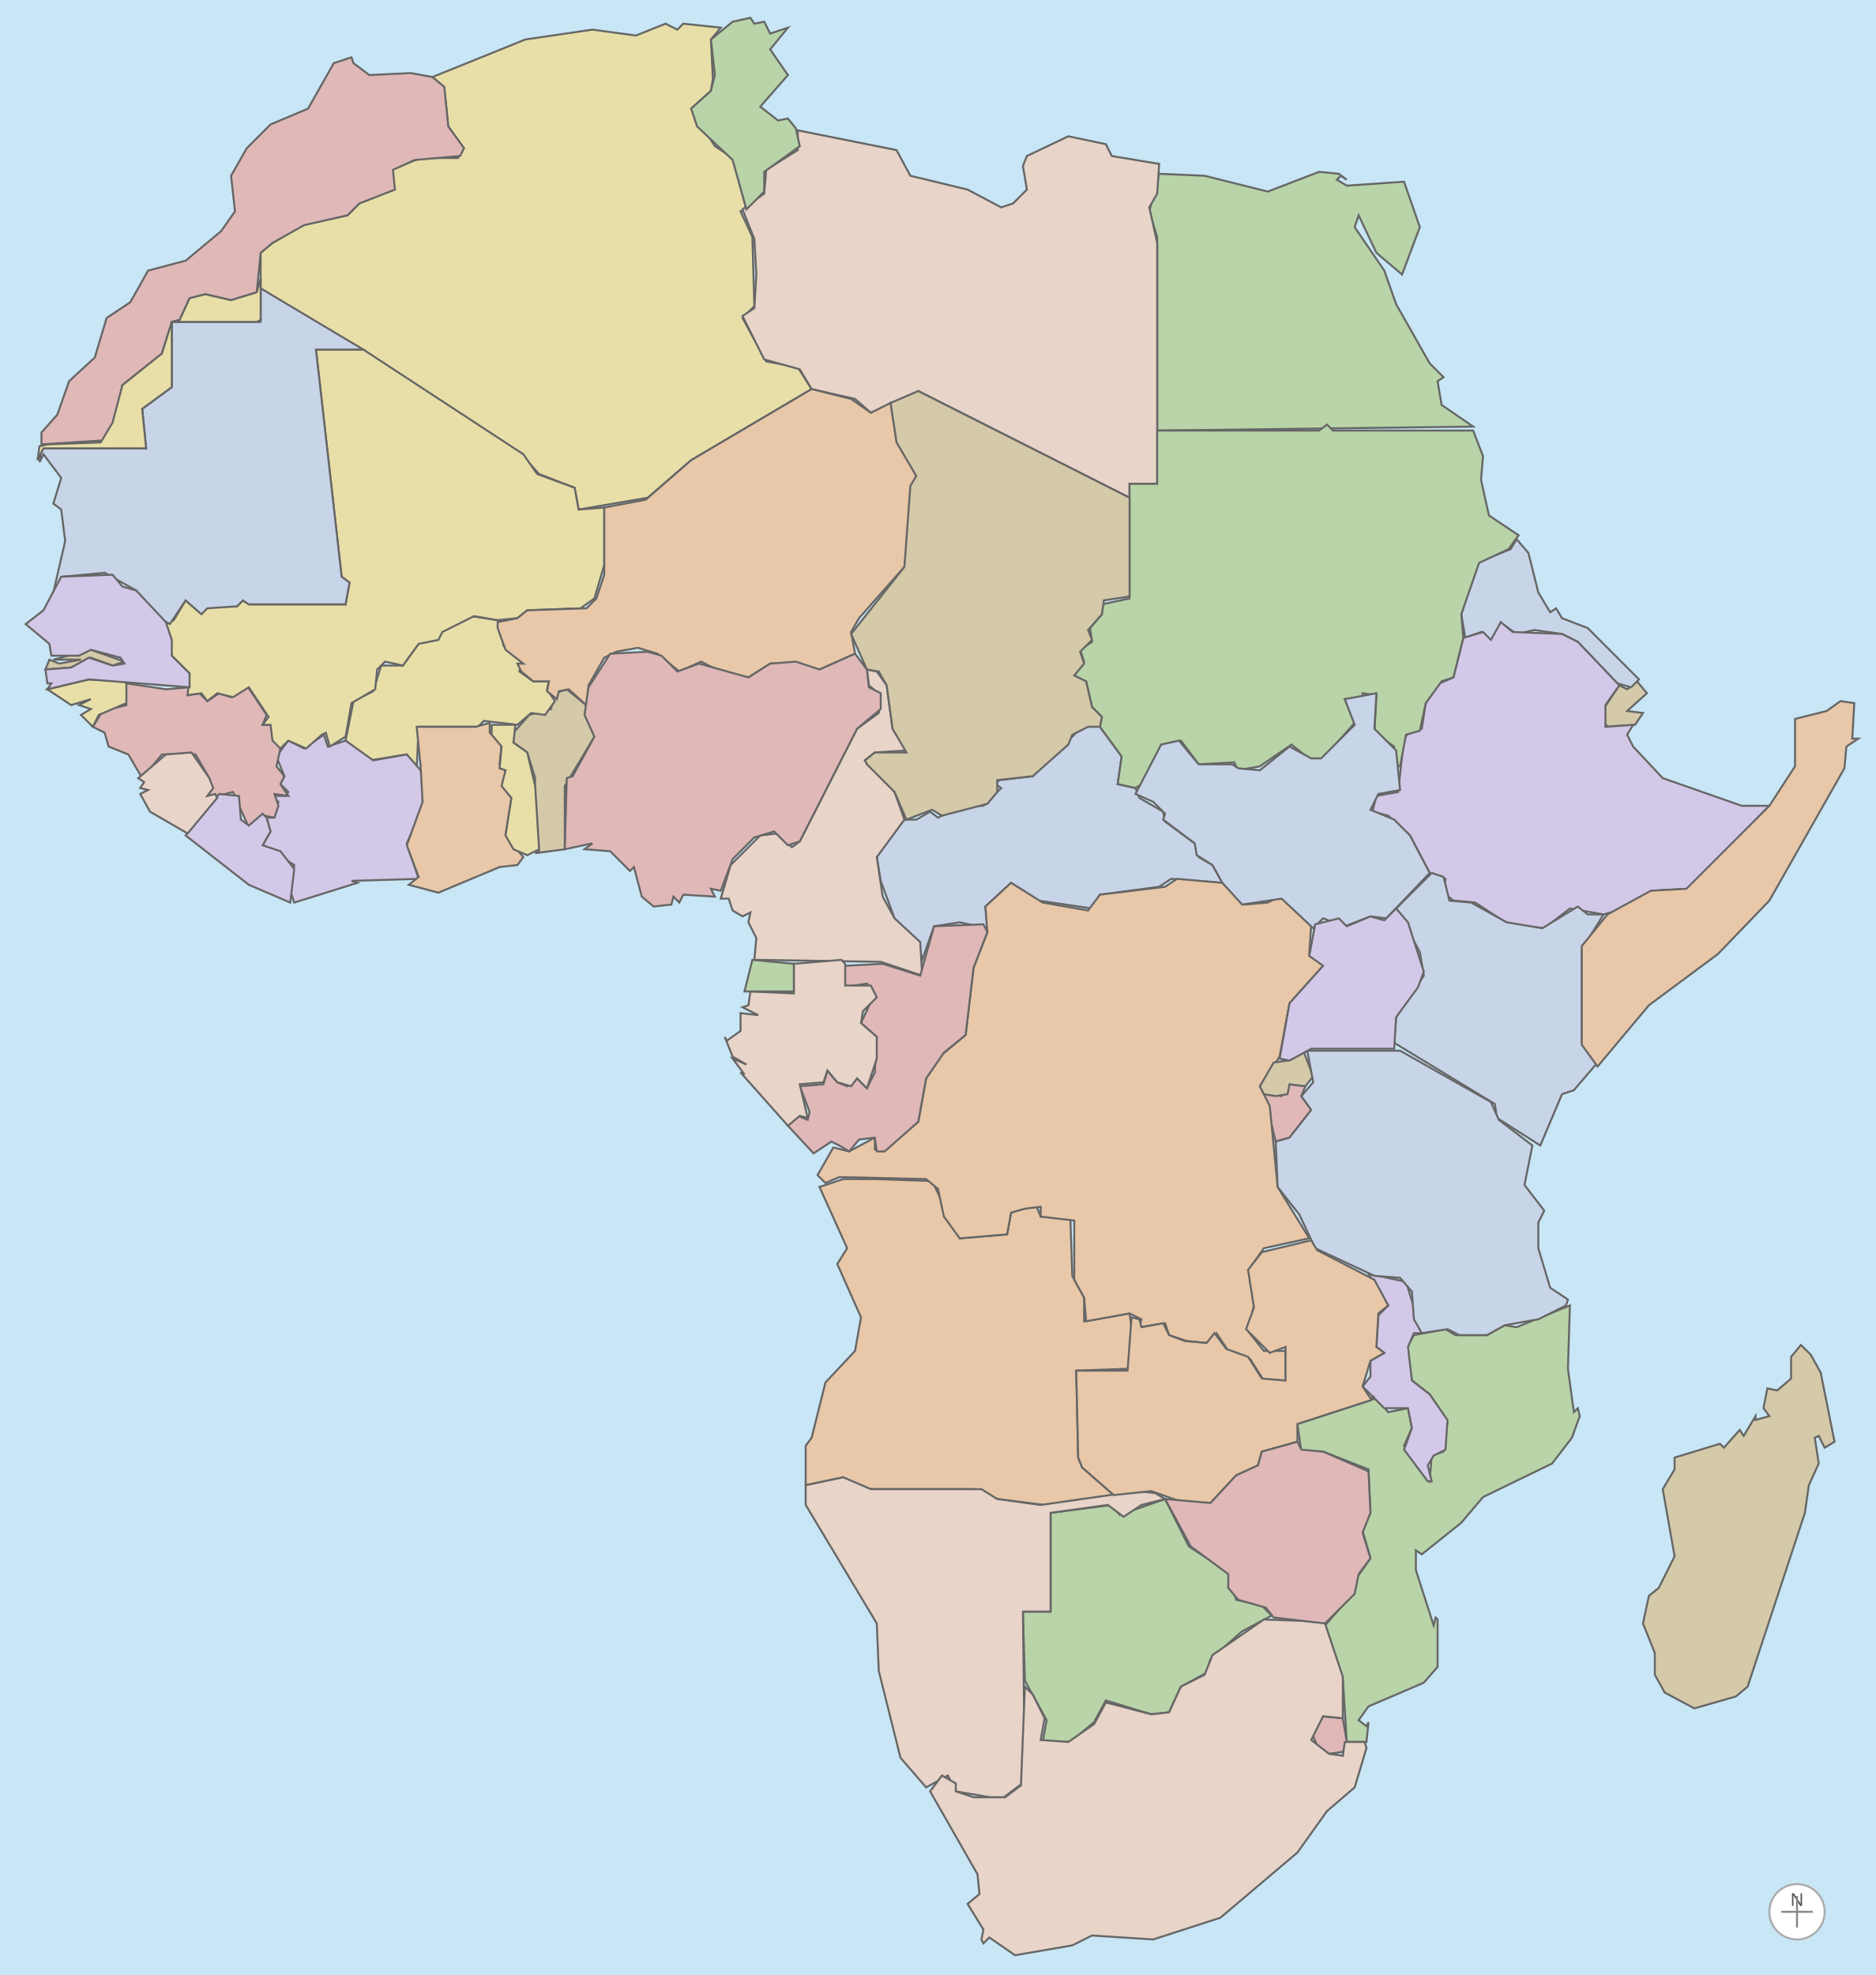
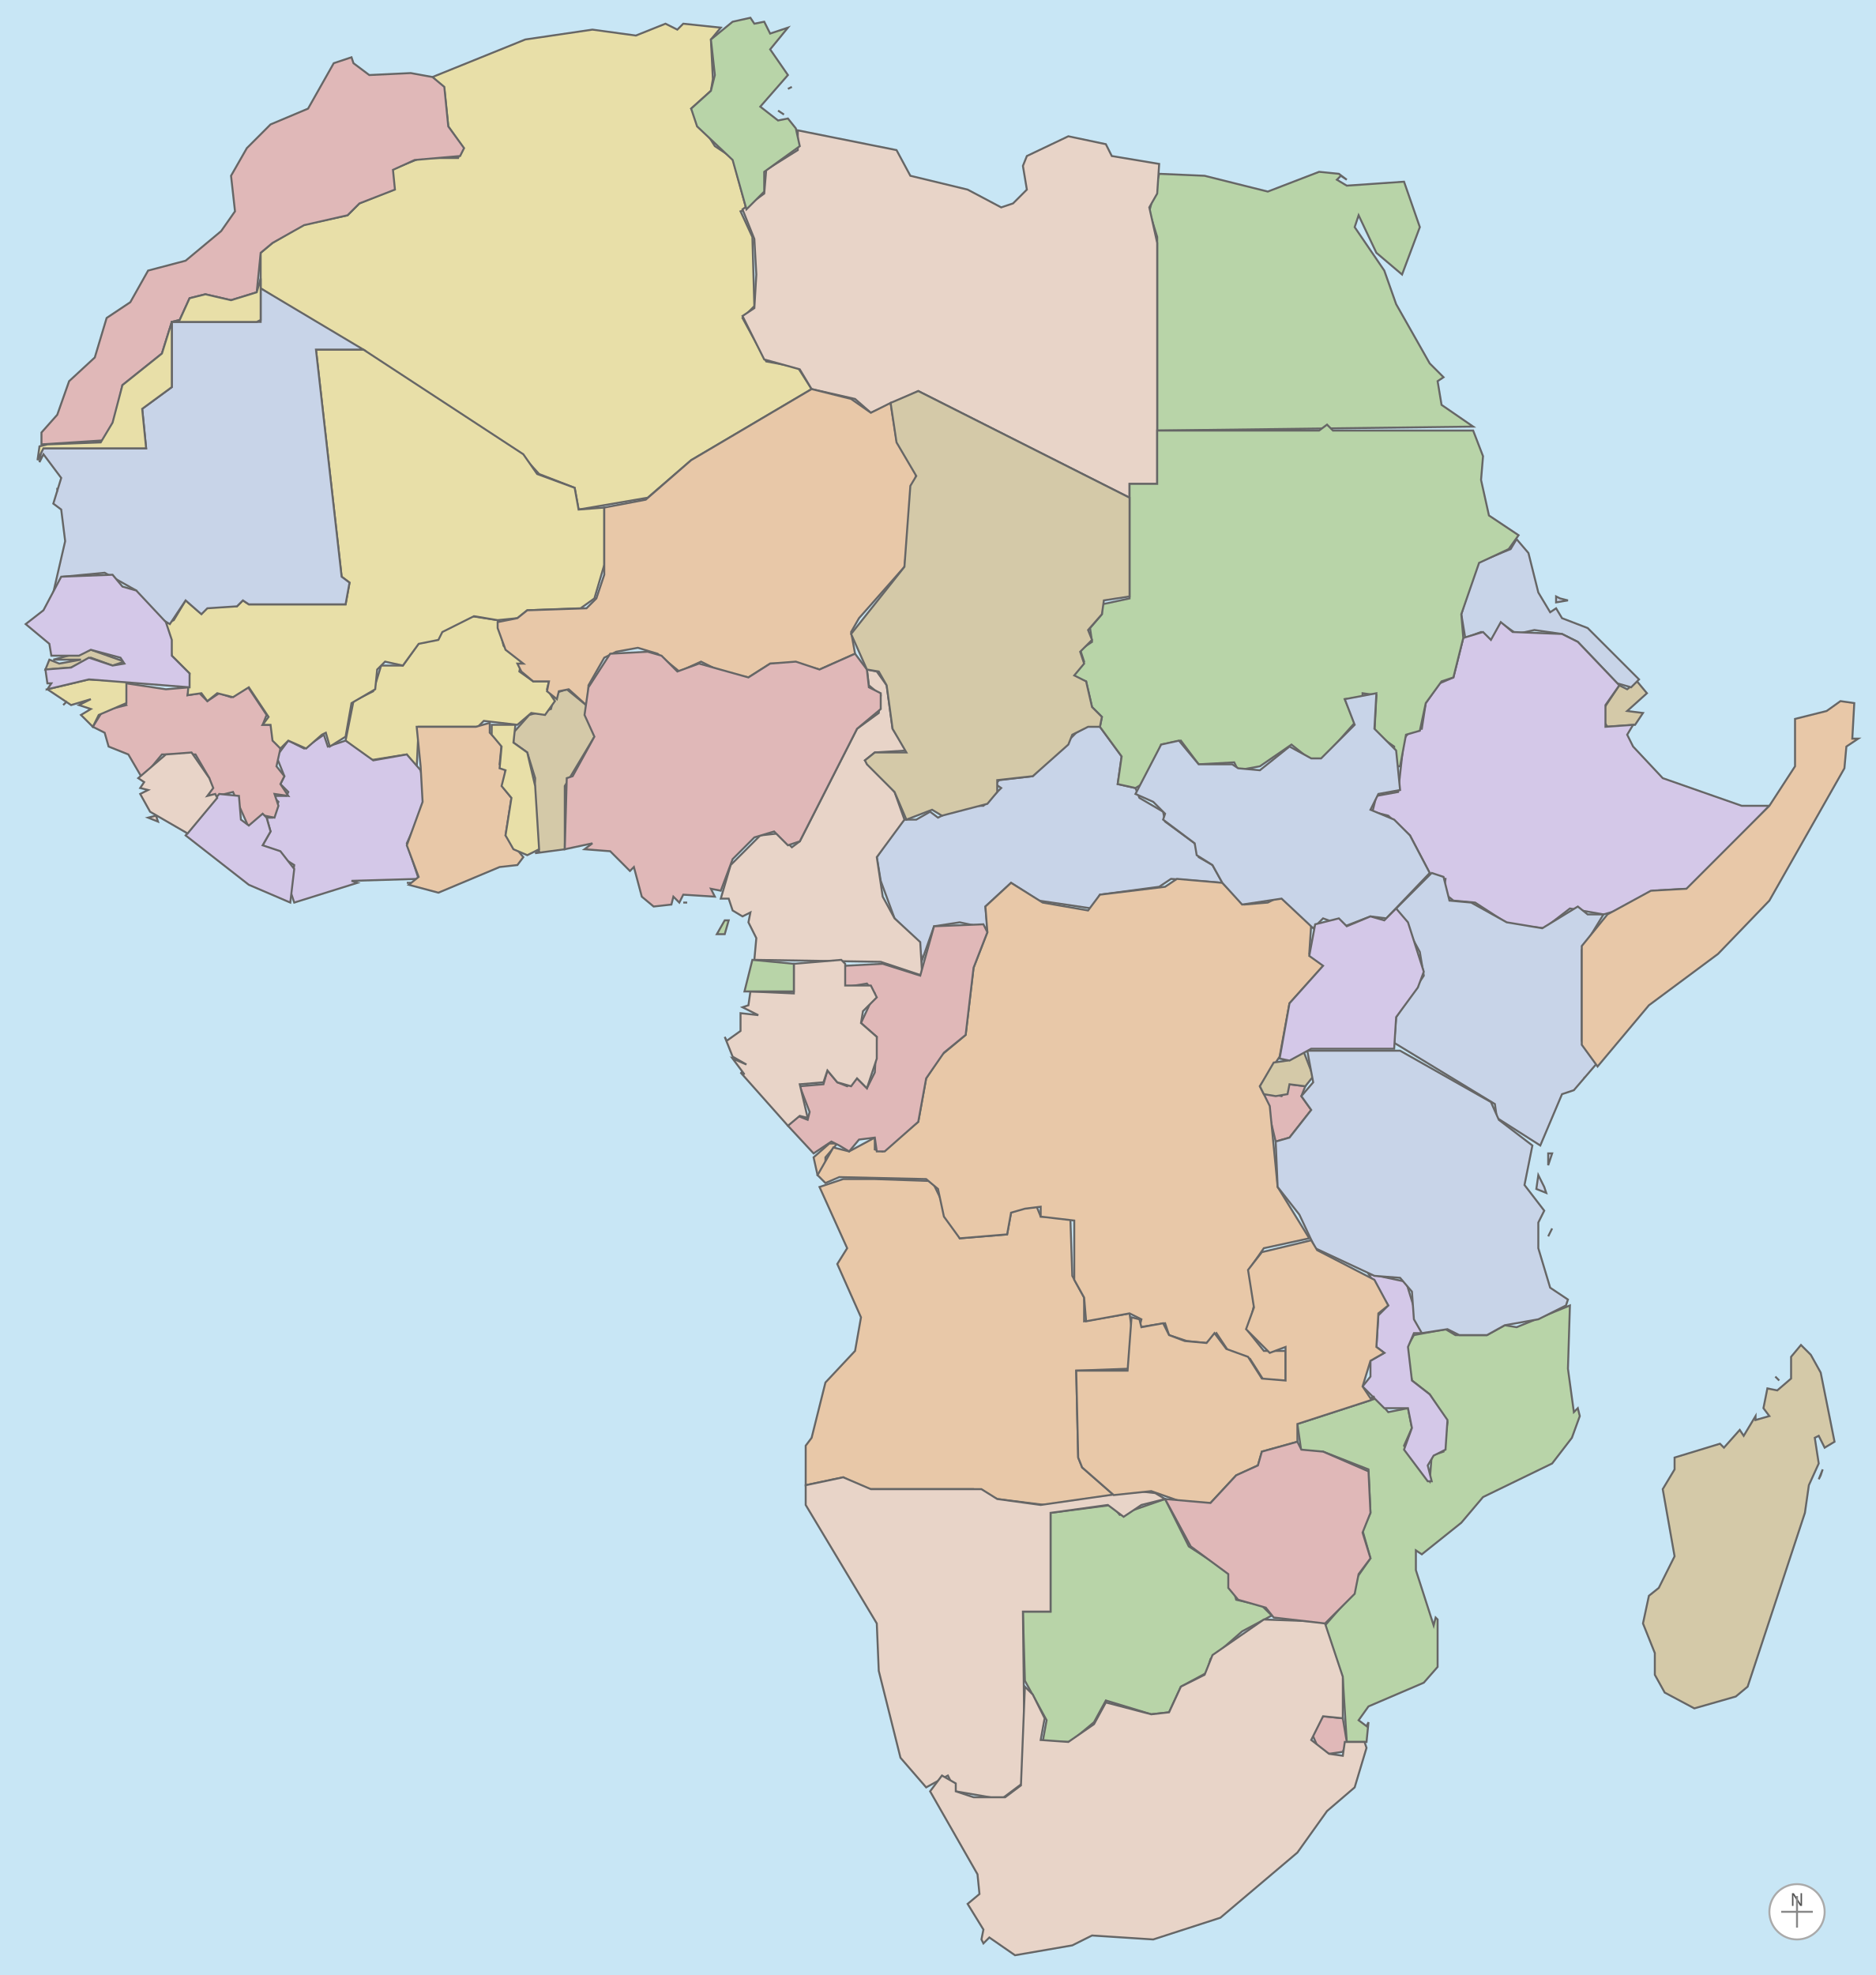
<svg xmlns="http://www.w3.org/2000/svg" viewBox="0 0 950 1000">
  <rect width="950" height="1000" fill="#c8e6f5" />
-   <path id="angola" d="M 443,597 L 472,598 L 486,627 L 510,625 L 512,614 L 517,612 L 525,611 L 527,616 L 542,616 L 543,646 L 549,657 L 549,669 L 572,665 L 573,672 L 572,693 L 545,694 L 546,738 L 548,743 L 564,757 L 529,762 L 505,759 L 493,754 L 438,754 L 427,748 L 408,752 L 408,732 L 411,728 L 418,700 L 433,684 L 436,667 L 424,640 L 429,632 L 415,601 L 427,597 L 443,597 Z" fill="#e8c8a8" stroke="#666" stroke-width="1" />
+   <path id="angola" d="M 443,597 L 472,598 L 486,627 L 510,625 L 512,614 L 517,612 L 525,611 L 527,616 L 542,616 L 543,646 L 549,657 L 549,669 L 572,665 L 573,672 L 572,693 L 545,694 L 546,738 L 548,743 L 564,757 L 529,762 L 505,759 L 493,754 L 438,754 L 427,748 L 408,752 L 408,732 L 411,728 L 418,700 L 433,684 L 436,667 L 424,640 L 429,632 L 415,601 L 427,597 L 443,597 Z M 420,579 L 424,579 L 418,586 L 418,595 L 414,595 L 412,586 L 420,579 Z" fill="#e8c8a8" stroke="#666" stroke-width="1" />
  <path id="burundi" d="M 661,550 L 659,555 L 664,562 L 653,576 L 646,578 L 640,553 L 649,555 L 653,549 L 661,550 Z" fill="#e0b8b8" stroke="#666" stroke-width="1" />
  <path id="benin" d="M 298,358 L 301,373 L 286,398 L 286,430 L 271,432 L 273,431 L 270,422 L 271,394 L 267,381 L 260,376 L 260,371 L 268,362 L 279,359 L 281,351 L 287,349 L 298,358 Z" fill="#d4c9a8" stroke="#666" stroke-width="1" />
  <path id="burkina-faso" d="M 281,355 L 276,362 L 269,361 L 262,367 L 245,365 L 242,368 L 212,368 L 211,389 L 206,382 L 187,385 L 175,375 L 179,355 L 189,350 L 193,337 L 204,337 L 214,323 L 221,324 L 223,320 L 239,312 L 252,314 L 255,327 L 264,335 L 263,340 L 270,345 L 278,345 L 277,349 L 281,355 Z" fill="#e8dfa8" stroke="#666" stroke-width="1" />
  <path id="botswana" d="M 590,759 L 602,783 L 622,796 L 626,810 L 639,813 L 644,818 L 629,826 L 613,840 L 611,847 L 598,854 L 592,867 L 583,868 L 560,861 L 554,872 L 542,882 L 528,882 L 530,871 L 519,851 L 518,816 L 532,816 L 532,766 L 563,762 L 567,767 L 590,759 Z" fill="#b8d4a8" stroke="#666" stroke-width="1" />
  <path id="central-african-republic" d="M 557,368 L 568,383 L 566,397 L 575,399 L 577,404 L 589,411 L 590,416 L 605,427 L 607,434 L 614,438 L 619,447 L 593,445 L 587,449 L 557,453 L 553,460 L 526,456 L 512,447 L 499,459 L 500,470 L 486,467 L 473,469 L 467,486 L 465,477 L 453,465 L 446,446 L 444,434 L 454,419 L 458,415 L 464,415 L 471,411 L 475,414 L 487,408 L 498,408 L 507,399 L 504,397 L 506,395 L 523,393 L 545,371 L 552,367 L 557,368 Z" fill="#c8d4e8" stroke="#666" stroke-width="1" />
-   <path id="c-te-d-ivoire" d="M 175,375 L 189,385 L 206,382 L 213,390 L 216,405 L 206,427 L 212,445 L 178,446 L 181,447 L 149,457 L 147,451 L 149,438 L 133,428 L 137,421 L 135,414 L 138,414 L 141,406 L 138,403 L 145,403 L 146,401 L 142,397 L 144,393 L 140,383 L 146,375 L 154,379 L 164,372 L 166,378 L 175,375 Z" fill="#d4c8e8" stroke="#666" stroke-width="1" />
+   <path id="c-te-d-ivoire" d="M 175,375 L 189,385 L 206,382 L 213,390 L 216,405 L 206,427 L 212,445 L 178,446 L 181,447 L 149,457 L 147,451 L 149,438 L 133,428 L 137,421 L 135,414 L 138,414 L 141,406 L 138,403 L 145,403 L 146,401 L 142,397 L 144,393 L 140,383 L 146,375 L 154,379 L 164,372 L 166,378 L 175,375 Z M 208,447 L 206,447 L 208,447 Z" fill="#d4c8e8" stroke="#666" stroke-width="1" />
  <path id="cameroon" d="M 458,415 L 444,434 L 447,454 L 453,465 L 466,477 L 467,494 L 446,487 L 382,486 L 383,475 L 379,467 L 380,462 L 376,464 L 371,461 L 369,455 L 365,455 L 370,438 L 385,423 L 394,422 L 401,429 L 405,426 L 434,369 L 445,361 L 446,352 L 440,347 L 439,339 L 444,340 L 449,347 L 452,369 L 459,380 L 443,381 L 438,385 L 453,401 L 458,415 Z" fill="#e8d4c8" stroke="#666" stroke-width="1" />
  <path id="dr-congo" d="M 572,665 L 550,669 L 549,657 L 544,648 L 544,618 L 527,616 L 527,611 L 519,612 L 512,614 L 510,625 L 486,627 L 478,616 L 475,602 L 469,597 L 425,596 L 418,599 L 414,595 L 422,581 L 430,583 L 443,576 L 443,582 L 447,583 L 465,568 L 469,546 L 477,534 L 489,524 L 493,490 L 500,472 L 499,459 L 512,447 L 528,457 L 551,461 L 557,453 L 590,449 L 596,445 L 619,447 L 630,458 L 642,457 L 648,454 L 664,468 L 663,483 L 671,488 L 653,508 L 648,535 L 638,550 L 643,560 L 647,601 L 663,627 L 640,632 L 633,642 L 635,661 L 632,674 L 640,684 L 651,684 L 651,699 L 640,699 L 633,688 L 622,684 L 616,675 L 611,680 L 601,679 L 592,676 L 590,670 L 577,672 L 578,668 L 572,665 Z" fill="#e8c8a8" stroke="#666" stroke-width="1" />
  <path id="republic-of-congo" d="M 425,580 L 421,578 L 412,584 L 399,570 L 404,565 L 409,567 L 410,563 L 405,550 L 417,549 L 419,542 L 424,548 L 429,550 L 434,546 L 439,551 L 443,543 L 444,525 L 436,518 L 443,503 L 439,498 L 427,500 L 428,489 L 447,488 L 466,494 L 473,469 L 498,468 L 500,472 L 493,490 L 489,524 L 478,533 L 469,546 L 465,568 L 448,583 L 444,583 L 443,576 L 435,577 L 430,583 L 425,580 Z" fill="#e0b8b8" stroke="#666" stroke-width="1" />
  <path id="djibouti" d="M 832,361 L 828,367 L 814,368 L 812,365 L 812,359 L 820,347 L 824,349 L 829,345 L 834,351 L 824,360 L 832,361 Z" fill="#d4c9a8" stroke="#666" stroke-width="1" />
  <path id="algeria" d="M 361,40 L 360,46 L 350,55 L 362,74 L 371,80 L 378,106 L 375,107 L 381,120 L 382,155 L 376,161 L 388,183 L 404,186 L 411,197 L 350,233 L 328,252 L 293,258 L 291,247 L 273,240 L 263,229 L 132,146 L 132,128 L 138,123 L 153,114 L 176,109 L 182,103 L 199,96 L 198,86 L 213,80 L 232,80 L 234,74 L 227,64 L 225,45 L 219,39 L 266,20 L 300,15 L 322,18 L 337,12 L 343,15 L 346,12 L 365,14 L 360,20 L 361,40 Z" fill="#e8dfa8" stroke="#666" stroke-width="1" />
  <path id="egypt" d="M 711,92 L 719,115 L 710,139 L 697,128 L 688,109 L 686,115 L 701,137 L 707,154 L 724,184 L 731,191 L 728,193 L 730,205 L 746,216 L 586,218 L 586,120 L 582,107 L 587,88 L 610,89 L 642,97 L 668,87 L 678,88 L 682,91 L 679,89 L 677,91 L 682,94 L 711,92 Z" fill="#b8d4a8" stroke="#666" stroke-width="1" />
-   <path id="eritrea" d="M 830,344 L 826,348 L 819,346 L 799,325 L 791,321 L 777,319 L 768,321 L 761,316 L 756,325 L 750,320 L 742,323 L 740,311 L 748,285 L 765,278 L 768,273 L 774,280 L 779,300 L 785,310 L 788,308 L 791,313 L 804,318 L 830,344 Z" fill="#c8d4e8" stroke="#666" stroke-width="1" />
+   <path id="eritrea" d="M 830,344 L 826,348 L 819,346 L 799,325 L 791,321 L 777,319 L 768,321 L 761,316 L 756,325 L 750,320 L 742,323 L 740,311 L 748,285 L 765,278 L 768,273 L 774,280 L 779,300 L 785,310 L 788,308 L 791,313 L 804,318 L 830,344 Z M 790,303 L 794,304 L 788,305 L 788,302 L 790,303 Z M 789,298 L 789,298 Z" fill="#c8d4e8" stroke="#666" stroke-width="1" />
  <path id="ethiopia" d="M 820,347 L 813,357 L 813,368 L 827,367 L 824,372 L 827,378 L 842,394 L 882,408 L 896,408 L 855,450 L 837,451 L 826,459 L 812,463 L 795,460 L 782,470 L 764,468 L 747,457 L 736,456 L 731,452 L 732,445 L 725,444 L 714,423 L 703,413 L 695,411 L 697,403 L 708,401 L 711,374 L 715,369 L 720,369 L 722,356 L 729,346 L 736,343 L 741,323 L 751,320 L 755,324 L 760,315 L 766,320 L 791,321 L 799,325 L 820,347 Z" fill="#d4c8e8" stroke="#666" stroke-width="1" />
  <path id="gabon" d="M 402,488 L 426,486 L 428,488 L 428,499 L 441,499 L 444,505 L 437,512 L 436,518 L 444,525 L 444,536 L 439,551 L 434,546 L 431,550 L 424,548 L 419,542 L 417,548 L 405,549 L 409,566 L 405,565 L 399,570 L 375,543 L 377,544 L 371,536 L 378,539 L 371,535 L 367,525 L 368,527 L 375,522 L 375,513 L 384,514 L 376,510 L 379,509 L 380,502 L 402,503 L 402,488 Z" fill="#e8d4c8" stroke="#666" stroke-width="1" />
  <path id="ghana" d="M 213,388 L 211,368 L 241,368 L 248,366 L 248,371 L 254,377 L 253,387 L 256,389 L 255,399 L 259,404 L 256,423 L 265,434 L 262,438 L 253,439 L 222,452 L 207,448 L 212,444 L 206,428 L 214,406 L 213,388 Z" fill="#e8c8a8" stroke="#666" stroke-width="1" />
  <path id="guinea" d="M 142,379 L 140,388 L 144,393 L 142,397 L 146,403 L 139,402 L 141,408 L 139,414 L 134,413 L 126,419 L 118,401 L 106,404 L 106,394 L 99,382 L 82,382 L 72,394 L 65,382 L 55,378 L 53,371 L 47,368 L 52,360 L 64,357 L 61,351 L 64,346 L 84,349 L 96,348 L 95,352 L 101,351 L 105,355 L 111,351 L 117,353 L 125,347 L 135,362 L 133,367 L 137,367 L 142,379 Z" fill="#e0b8b8" stroke="#666" stroke-width="1" />
  <path id="the-gambia" d="M 23,339 L 25,334 L 30,336 L 41,334 L 27,334 L 46,329 L 63,335 L 57,337 L 46,333 L 36,338 L 23,339 Z" fill="#d4c9a8" stroke="#666" stroke-width="1" />
-   <path id="guinea-bissau" d="M 64,345 L 64,356 L 50,362 L 47,368 L 41,362 L 46,359 L 40,357 L 46,354 L 36,357 L 24,349 L 45,344 L 64,345 Z" fill="#e8dfa8" stroke="#666" stroke-width="1" />
-   <path id="equatorial-guinea" d="M 381,486 L 402,488 L 402,502 L 377,502 L 381,486 Z" fill="#b8d4a8" stroke="#666" stroke-width="1" />
-   <path id="kenya" d="M 725,442 L 731,444 L 734,456 L 745,457 L 763,467 L 781,470 L 799,459 L 804,463 L 812,463 L 801,481 L 801,527 L 809,538 L 797,552 L 791,554 L 780,580 L 758,566 L 757,559 L 706,528 L 707,515 L 721,494 L 719,482 L 707,460 L 725,442 Z" fill="#c8d4e8" stroke="#666" stroke-width="1" />
+   <path id="guinea-bissau" d="M 64,345 L 64,356 L 50,362 L 47,368 L 41,362 L 46,359 L 40,357 L 46,354 L 36,357 L 24,349 L 45,344 L 64,345 Z M 35,366 L 35,366 Z M 32,367 L 32,367 Z M 37,364 L 37,364 Z M 35,361 L 35,361 Z M 40,360 L 40,360 Z M 34,355 L 32,357 L 34,355 Z" fill="#e8dfa8" stroke="#666" stroke-width="1" />
+   <path id="equatorial-guinea" d="M 381,486 L 402,488 L 402,502 L 377,502 L 381,486 Z M 367,466 L 369,466 L 367,473 L 363,473 L 367,466 Z" fill="#b8d4a8" stroke="#666" stroke-width="1" />
+   <path id="kenya" d="M 725,442 L 731,444 L 734,456 L 745,457 L 763,467 L 781,470 L 799,459 L 804,463 L 812,463 L 801,481 L 801,527 L 809,538 L 797,552 L 791,554 L 780,580 L 758,566 L 757,559 L 706,528 L 707,515 L 721,494 L 719,482 L 707,460 L 725,442 Z M 802,546 L 803,545 L 802,546 Z" fill="#c8d4e8" stroke="#666" stroke-width="1" />
  <path id="liberia" d="M 135,414 L 137,421 L 133,428 L 142,431 L 149,440 L 147,457 L 126,448 L 94,423 L 111,402 L 121,403 L 122,415 L 126,418 L 133,412 L 135,414 Z" fill="#d4c8e8" stroke="#666" stroke-width="1" />
  <path id="libya" d="M 411,197 L 405,187 L 387,182 L 376,160 L 382,156 L 383,139 L 382,121 L 376,106 L 387,98 L 388,86 L 404,76 L 404,66 L 454,76 L 461,89 L 490,96 L 507,105 L 513,103 L 520,96 L 518,84 L 520,79 L 541,69 L 560,73 L 563,79 L 587,83 L 586,98 L 582,105 L 586,123 L 586,245 L 572,245 L 572,252 L 465,198 L 441,209 L 433,202 L 411,197 Z" fill="#e8d4c8" stroke="#666" stroke-width="1" />
  <path id="lesotho" d="M 616,919 L 623,911 L 635,906 L 645,916 L 641,924 L 632,927 L 625,934 L 619,930 L 614,921 L 616,919 Z" fill="#e8c8a8" stroke="#666" stroke-width="1" />
  <path id="morocco" d="M 219,39 L 225,44 L 227,64 L 235,75 L 233,79 L 210,81 L 199,86 L 200,96 L 182,103 L 176,109 L 154,114 L 138,123 L 132,128 L 130,148 L 117,152 L 104,149 L 96,151 L 91,162 L 87,163 L 82,179 L 62,195 L 58,213 L 52,223 L 21,225 L 21,219 L 29,210 L 35,193 L 48,181 L 54,161 L 66,153 L 75,137 L 94,132 L 112,117 L 119,107 L 117,89 L 125,75 L 137,63 L 156,55 L 169,32 L 178,29 L 179,32 L 187,38 L 208,37 L 219,39 Z" fill="#e0b8b8" stroke="#666" stroke-width="1" />
-   <path id="madagascar" d="M 917,686 L 922,695 L 929,730 L 924,733 L 921,727 L 919,728 L 921,741 L 916,752 L 914,766 L 885,854 L 879,859 L 858,865 L 843,857 L 838,848 L 838,837 L 832,822 L 835,808 L 840,804 L 848,788 L 842,754 L 848,744 L 848,738 L 871,731 L 873,733 L 881,724 L 883,727 L 889,717 L 889,719 L 896,717 L 893,713 L 895,703 L 900,704 L 907,698 L 907,687 L 912,681 L 917,686 Z" fill="#d4c9a8" stroke="#666" stroke-width="1" />
+   <path id="madagascar" d="M 922,747 L 921,749 L 923,744 L 922,747 Z M 901,699 L 899,697 L 901,699 Z M 917,686 L 922,695 L 929,730 L 924,733 L 921,727 L 919,728 L 921,741 L 916,752 L 914,766 L 885,854 L 879,859 L 858,865 L 843,857 L 838,848 L 838,837 L 832,822 L 835,808 L 840,804 L 848,788 L 842,754 L 848,744 L 848,738 L 871,731 L 873,733 L 881,724 L 883,727 L 889,717 L 889,719 L 896,717 L 893,713 L 895,703 L 900,704 L 907,698 L 907,687 L 912,681 L 917,686 Z" fill="#d4c9a8" stroke="#666" stroke-width="1" />
  <path id="mali" d="M 252,314 L 240,312 L 224,320 L 222,324 L 212,326 L 204,337 L 195,335 L 191,339 L 190,349 L 178,356 L 175,373 L 167,378 L 165,371 L 163,372 L 155,379 L 146,375 L 142,379 L 138,375 L 137,367 L 133,367 L 136,363 L 126,348 L 118,353 L 110,351 L 105,355 L 102,351 L 95,352 L 96,341 L 87,332 L 84,316 L 88,314 L 94,304 L 101,310 L 105,307 L 120,307 L 123,304 L 126,306 L 175,306 L 177,295 L 173,292 L 160,177 L 184,177 L 265,230 L 272,240 L 291,247 L 293,258 L 306,257 L 306,286 L 301,303 L 294,308 L 267,309 L 262,313 L 252,314 Z" fill="#e8dfa8" stroke="#666" stroke-width="1" />
  <path id="mozambique" d="M 682,882 L 680,850 L 671,823 L 685,807 L 687,799 L 694,789 L 690,775 L 694,766 L 693,744 L 670,735 L 659,735 L 657,721 L 697,708 L 703,715 L 713,713 L 715,723 L 711,732 L 724,750 L 725,737 L 731,735 L 733,720 L 724,706 L 715,699 L 712,683 L 716,676 L 732,673 L 737,676 L 753,676 L 762,671 L 768,672 L 795,661 L 794,693 L 797,715 L 799,713 L 800,717 L 796,728 L 786,741 L 751,758 L 740,771 L 720,787 L 717,785 L 717,795 L 726,823 L 727,819 L 728,820 L 728,844 L 721,852 L 693,864 L 688,871 L 692,874 L 693,872 L 692,882 L 682,882 Z" fill="#b8d4a8" stroke="#666" stroke-width="1" />
-   <path id="mauritania" d="M 132,146 L 184,177 L 160,177 L 173,292 L 177,295 L 175,306 L 126,306 L 123,304 L 120,307 L 105,308 L 102,311 L 94,304 L 86,316 L 76,310 L 69,299 L 53,290 L 32,292 L 27,300 L 33,274 L 31,258 L 27,255 L 31,242 L 22,230 L 20,234 L 21,227 L 74,227 L 72,207 L 87,196 L 87,163 L 132,163 L 132,146 Z" fill="#c8d4e8" stroke="#666" stroke-width="1" />
-   <path id="malawi" d="M 720,675 L 716,675 L 713,682 L 715,699 L 724,706 L 733,719 L 732,734 L 726,737 L 723,742 L 725,750 L 723,750 L 711,734 L 715,723 L 713,713 L 701,713 L 690,702 L 694,697 L 694,689 L 701,685 L 697,682 L 698,666 L 703,661 L 693,645 L 712,649 L 720,675 Z" fill="#d4c8e8" stroke="#666" stroke-width="1" />
+   <path id="mauritania" d="M 132,146 L 184,177 L 160,177 L 173,292 L 177,295 L 175,306 L 126,306 L 123,304 L 120,307 L 105,308 L 102,311 L 94,304 L 86,316 L 76,310 L 69,299 L 53,290 L 32,292 L 27,300 L 33,274 L 31,258 L 27,255 L 31,242 L 22,230 L 20,234 L 21,227 L 74,227 L 72,207 L 87,196 L 87,163 L 132,163 L 132,146 Z M 29,249 L 29,247 L 29,249 Z" fill="#c8d4e8" stroke="#666" stroke-width="1" />
+   <path id="malawi" d="M 720,675 L 716,675 L 713,682 L 715,699 L 724,706 L 733,719 L 732,734 L 726,737 L 723,742 L 725,750 L 723,750 L 711,734 L 715,723 L 713,713 L 701,713 L 690,702 L 694,697 L 694,689 L 701,685 L 697,682 L 698,666 L 703,661 L 693,645 L 712,649 L 720,675 Z M 716,680 L 716,680 Z M 717,680 L 717,680 Z" fill="#d4c8e8" stroke="#666" stroke-width="1" />
  <path id="namibia" d="M 408,752 L 427,748 L 441,754 L 497,754 L 505,759 L 527,762 L 576,755 L 585,756 L 590,759 L 578,762 L 569,768 L 561,762 L 532,766 L 532,816 L 518,816 L 519,902 L 507,911 L 484,907 L 480,899 L 469,905 L 456,890 L 445,846 L 444,822 L 408,762 L 408,752 Z" fill="#e8d4c8" stroke="#666" stroke-width="1" />
  <path id="niger" d="M 298,358 L 288,349 L 283,350 L 282,354 L 277,350 L 278,345 L 270,345 L 264,340 L 262,336 L 265,336 L 256,329 L 252,318 L 252,315 L 262,313 L 267,309 L 297,308 L 302,303 L 306,291 L 306,257 L 327,253 L 350,233 L 411,197 L 431,202 L 441,209 L 451,204 L 454,223 L 464,239 L 458,287 L 435,313 L 431,320 L 433,331 L 415,339 L 404,336 L 390,336 L 379,343 L 367,341 L 355,335 L 344,340 L 333,331 L 323,328 L 312,330 L 306,333 L 298,347 L 298,358 Z" fill="#e8c8a8" stroke="#666" stroke-width="1" />
-   <path id="nigeria" d="M 286,430 L 287,394 L 290,393 L 301,373 L 296,362 L 298,348 L 309,331 L 328,330 L 335,332 L 343,340 L 354,336 L 379,343 L 390,336 L 403,335 L 415,339 L 433,331 L 439,339 L 440,348 L 446,351 L 446,359 L 434,369 L 405,426 L 399,428 L 392,421 L 382,424 L 371,435 L 365,451 L 360,450 L 362,454 L 346,453 L 344,457 L 341,454 L 340,458 L 331,459 L 325,454 L 321,439 L 319,441 L 309,431 L 296,430 L 300,427 L 286,430 Z" fill="#e0b8b8" stroke="#666" stroke-width="1" />
+   <path id="nigeria" d="M 286,430 L 287,394 L 290,393 L 301,373 L 296,362 L 298,348 L 309,331 L 328,330 L 335,332 L 343,340 L 354,336 L 379,343 L 390,336 L 403,335 L 415,339 L 433,331 L 439,339 L 440,348 L 446,351 L 446,359 L 434,369 L 405,426 L 399,428 L 392,421 L 382,424 L 371,435 L 365,451 L 360,450 L 362,454 L 346,453 L 344,457 L 341,454 L 340,458 L 331,459 L 325,454 L 321,439 L 319,441 L 309,431 L 296,430 L 300,427 L 286,430 Z M 348,457 L 346,457 L 348,457 Z" fill="#e0b8b8" stroke="#666" stroke-width="1" />
  <path id="rwanda" d="M 661,550 L 653,549 L 652,554 L 646,555 L 640,554 L 638,550 L 645,538 L 652,537 L 660,532 L 665,545 L 661,550 Z" fill="#d4c9a8" stroke="#666" stroke-width="1" />
  <path id="western-sahara" d="M 132,141 L 132,162 L 130,163 L 87,163 L 87,196 L 72,207 L 74,227 L 22,227 L 19,233 L 20,226 L 24,225 L 51,224 L 57,214 L 62,195 L 82,179 L 87,163 L 91,162 L 96,151 L 104,149 L 117,152 L 130,148 L 132,141 Z" fill="#e8dfa8" stroke="#666" stroke-width="1" />
  <path id="sudan" d="M 575,399 L 566,397 L 568,383 L 557,368 L 558,363 L 553,358 L 550,345 L 543,343 L 549,335 L 547,329 L 553,325 L 552,318 L 558,311 L 558,306 L 572,303 L 572,245 L 586,245 L 586,218 L 668,218 L 672,215 L 675,218 L 746,218 L 751,231 L 750,243 L 754,261 L 769,271 L 764,278 L 749,285 L 740,311 L 741,323 L 736,343 L 730,345 L 722,356 L 719,370 L 712,372 L 709,388 L 706,388 L 706,378 L 696,371 L 697,352 L 690,351 L 690,353 L 681,354 L 686,366 L 670,384 L 664,385 L 654,377 L 638,388 L 627,390 L 625,386 L 607,387 L 598,375 L 588,377 L 580,396 L 575,399 Z" fill="#b8d4a8" stroke="#666" stroke-width="1" />
  <path id="south-sudan" d="M 619,447 L 614,438 L 606,433 L 605,427 L 589,415 L 590,412 L 584,406 L 575,402 L 588,377 L 597,375 L 607,387 L 624,387 L 627,389 L 638,390 L 653,378 L 664,384 L 669,384 L 686,367 L 681,354 L 697,351 L 696,369 L 707,380 L 709,400 L 698,402 L 694,410 L 706,415 L 714,423 L 724,442 L 702,465 L 694,464 L 681,469 L 670,465 L 665,470 L 649,455 L 629,458 L 619,447 Z" fill="#c8d4e8" stroke="#666" stroke-width="1" />
  <path id="senegal" d="M 96,348 L 45,344 L 24,349 L 26,346 L 24,346 L 23,339 L 36,338 L 45,333 L 57,337 L 63,336 L 61,333 L 46,329 L 40,332 L 26,332 L 25,326 L 13,316 L 22,309 L 31,292 L 57,291 L 62,297 L 69,299 L 84,315 L 87,324 L 87,332 L 96,341 L 96,348 Z" fill="#d4c8e8" stroke="#666" stroke-width="1" />
-   <path id="sierra-leone" d="M 70,394 L 84,382 L 97,381 L 106,394 L 108,399 L 105,403 L 109,402 L 110,404 L 95,422 L 76,411 L 71,402 L 75,400 L 71,399 L 73,396 L 70,394 Z" fill="#e8d4c8" stroke="#666" stroke-width="1" />
+   <path id="sierra-leone" d="M 70,394 L 84,382 L 97,381 L 106,394 L 108,399 L 105,403 L 109,402 L 110,404 L 95,422 L 76,411 L 71,402 L 75,400 L 71,399 L 73,396 L 70,394 Z M 80,416 L 75,414 L 79,413 L 80,416 Z" fill="#e8d4c8" stroke="#666" stroke-width="1" />
  <path id="somalia" d="M 814,463 L 836,451 L 854,450 L 896,408 L 909,388 L 909,364 L 925,360 L 932,355 L 939,356 L 938,374 L 941,374 L 935,378 L 934,389 L 896,456 L 870,483 L 835,509 L 809,540 L 801,529 L 801,479 L 814,463 Z" fill="#e8c8a8" stroke="#666" stroke-width="1" />
  <path id="eswatini" d="M 680,870 L 682,882 L 680,887 L 673,888 L 668,886 L 664,877 L 670,869 L 680,870 Z" fill="#e0b8b8" stroke="#666" stroke-width="1" />
  <path id="chad" d="M 557,368 L 551,368 L 543,372 L 541,377 L 523,393 L 505,395 L 505,401 L 500,407 L 477,413 L 472,410 L 459,415 L 453,401 L 439,387 L 438,385 L 443,381 L 459,381 L 452,369 L 449,347 L 445,340 L 439,339 L 431,321 L 458,287 L 461,246 L 464,241 L 454,224 L 451,204 L 465,198 L 572,252 L 572,302 L 559,304 L 558,311 L 551,319 L 553,324 L 547,330 L 549,336 L 544,342 L 550,345 L 553,358 L 558,363 L 557,368 Z" fill="#d4c9a8" stroke="#666" stroke-width="1" />
  <path id="togo" d="M 261,367 L 260,376 L 267,381 L 271,398 L 273,430 L 267,433 L 260,430 L 256,423 L 259,404 L 254,398 L 256,390 L 253,389 L 254,378 L 249,372 L 249,367 L 261,367 Z" fill="#e8dfa8" stroke="#666" stroke-width="1" />
-   <path id="tunisia" d="M 378,106 L 371,81 L 353,64 L 350,55 L 360,46 L 362,38 L 360,20 L 371,11 L 380,9 L 382,12 L 387,11 L 390,17 L 399,14 L 390,25 L 399,38 L 385,54 L 394,61 L 399,60 L 403,65 L 405,74 L 387,87 L 387,97 L 378,106 Z" fill="#b8d4a8" stroke="#666" stroke-width="1" />
-   <path id="tanzania" d="M 646,578 L 653,576 L 664,562 L 659,555 L 665,548 L 662,532 L 709,532 L 755,558 L 759,567 L 776,580 L 772,600 L 782,613 L 779,619 L 779,632 L 785,652 L 794,658 L 793,661 L 779,668 L 762,671 L 753,676 L 739,676 L 733,673 L 720,675 L 716,668 L 715,654 L 709,647 L 696,646 L 666,632 L 658,615 L 647,601 L 646,578 Z" fill="#c8d4e8" stroke="#666" stroke-width="1" />
+   <path id="tunisia" d="M 378,106 L 371,81 L 353,64 L 350,55 L 360,46 L 362,38 L 360,20 L 371,11 L 380,9 L 382,12 L 387,11 L 390,17 L 399,14 L 390,25 L 399,38 L 385,54 L 394,61 L 399,60 L 403,65 L 405,74 L 387,87 L 387,97 L 378,106 Z M 397,58 L 394,56 L 397,58 Z M 401,44 L 399,45 L 401,44 Z" fill="#b8d4a8" stroke="#666" stroke-width="1" />
+   <path id="tanzania" d="M 646,578 L 653,576 L 664,562 L 659,555 L 665,548 L 662,532 L 709,532 L 755,558 L 759,567 L 776,580 L 772,600 L 782,613 L 779,619 L 779,632 L 785,652 L 794,658 L 793,661 L 779,668 L 762,671 L 753,676 L 739,676 L 733,673 L 720,675 L 716,668 L 715,654 L 709,647 L 696,646 L 666,632 L 658,615 L 647,601 L 646,578 Z M 784,626 L 786,622 L 784,626 Z M 782,601 L 783,604 L 778,602 L 779,595 L 782,601 Z M 786,584 L 784,590 L 784,584 L 786,584 Z" fill="#c8d4e8" stroke="#666" stroke-width="1" />
  <path id="uganda" d="M 648,536 L 653,508 L 670,489 L 663,484 L 666,468 L 678,465 L 682,469 L 694,464 L 701,466 L 707,460 L 713,467 L 721,492 L 718,500 L 707,515 L 706,531 L 664,531 L 653,537 L 648,536 Z" fill="#d4c8e8" stroke="#666" stroke-width="1" />
-   <path id="south-africa" d="M 519,854 L 523,858 L 529,870 L 527,881 L 541,882 L 554,873 L 560,862 L 583,868 L 592,867 L 598,854 L 610,848 L 614,838 L 640,820 L 668,821 L 671,822 L 680,849 L 680,866 L 680,870 L 670,869 L 664,881 L 673,888 L 680,889 L 681,882 L 691,882 L 692,885 L 686,905 L 672,917 L 657,938 L 618,971 L 584,982 L 553,980 L 543,985 L 514,990 L 501,981 L 498,984 L 497,982 L 498,977 L 490,964 L 496,959 L 495,949 L 471,907 L 477,899 L 484,903 L 484,907 L 493,910 L 509,910 L 517,904 L 519,854 Z" fill="#e8d4c8" stroke="#666" stroke-width="1" />
+   <path id="south-africa" d="M 519,854 L 523,858 L 529,870 L 527,881 L 541,882 L 554,873 L 560,862 L 583,868 L 592,867 L 598,854 L 610,848 L 614,838 L 640,820 L 668,821 L 671,822 L 680,849 L 680,866 L 680,870 L 670,869 L 664,881 L 673,888 L 680,889 L 681,882 L 691,882 L 692,885 L 686,905 L 672,917 L 657,938 L 618,971 L 584,982 L 553,980 L 543,985 L 514,990 L 501,981 L 498,984 L 497,982 L 498,977 L 490,964 L 496,959 L 495,949 L 471,907 L 477,899 L 484,903 L 484,907 L 493,910 L 509,910 L 517,904 L 519,854 Z M 759,1156 L 756,1156 L 759,1156 Z" fill="#e8d4c8" stroke="#666" stroke-width="1" />
  <path id="zambia" d="M 564,757 L 548,743 L 546,738 L 545,694 L 571,694 L 573,667 L 577,668 L 578,672 L 589,670 L 592,676 L 600,679 L 611,680 L 615,675 L 621,683 L 632,687 L 639,698 L 651,699 L 651,682 L 643,685 L 631,673 L 635,662 L 632,643 L 639,634 L 664,628 L 667,633 L 696,648 L 703,661 L 698,665 L 697,682 L 701,685 L 694,689 L 690,702 L 694,708 L 696,707 L 694,709 L 657,721 L 657,730 L 639,735 L 637,742 L 626,747 L 613,761 L 600,761 L 583,755 L 564,757 Z" fill="#e8c8a8" stroke="#666" stroke-width="1" />
  <path id="zimbabwe" d="M 645,819 L 641,814 L 627,810 L 622,804 L 622,797 L 603,783 L 590,759 L 613,761 L 626,747 L 637,742 L 639,735 L 657,730 L 659,734 L 670,735 L 693,745 L 694,766 L 690,776 L 694,789 L 688,797 L 686,807 L 671,822 L 645,819 Z" fill="#e0b8b8" stroke="#666" stroke-width="1" />
  <g transform="translate(910,968)">
    <circle r="14" fill="white" stroke="#aaa" stroke-width="1" />
    <text x="0" y="-3" font-family="sans-serif" font-size="9" fill="#555" text-anchor="middle">N</text>
    <line x1="0" y1="-8" x2="0" y2="8" stroke="#888" stroke-width="1" />
    <line x1="-8" y1="0" x2="8" y2="0" stroke="#888" stroke-width="1" />
  </g>
</svg>
